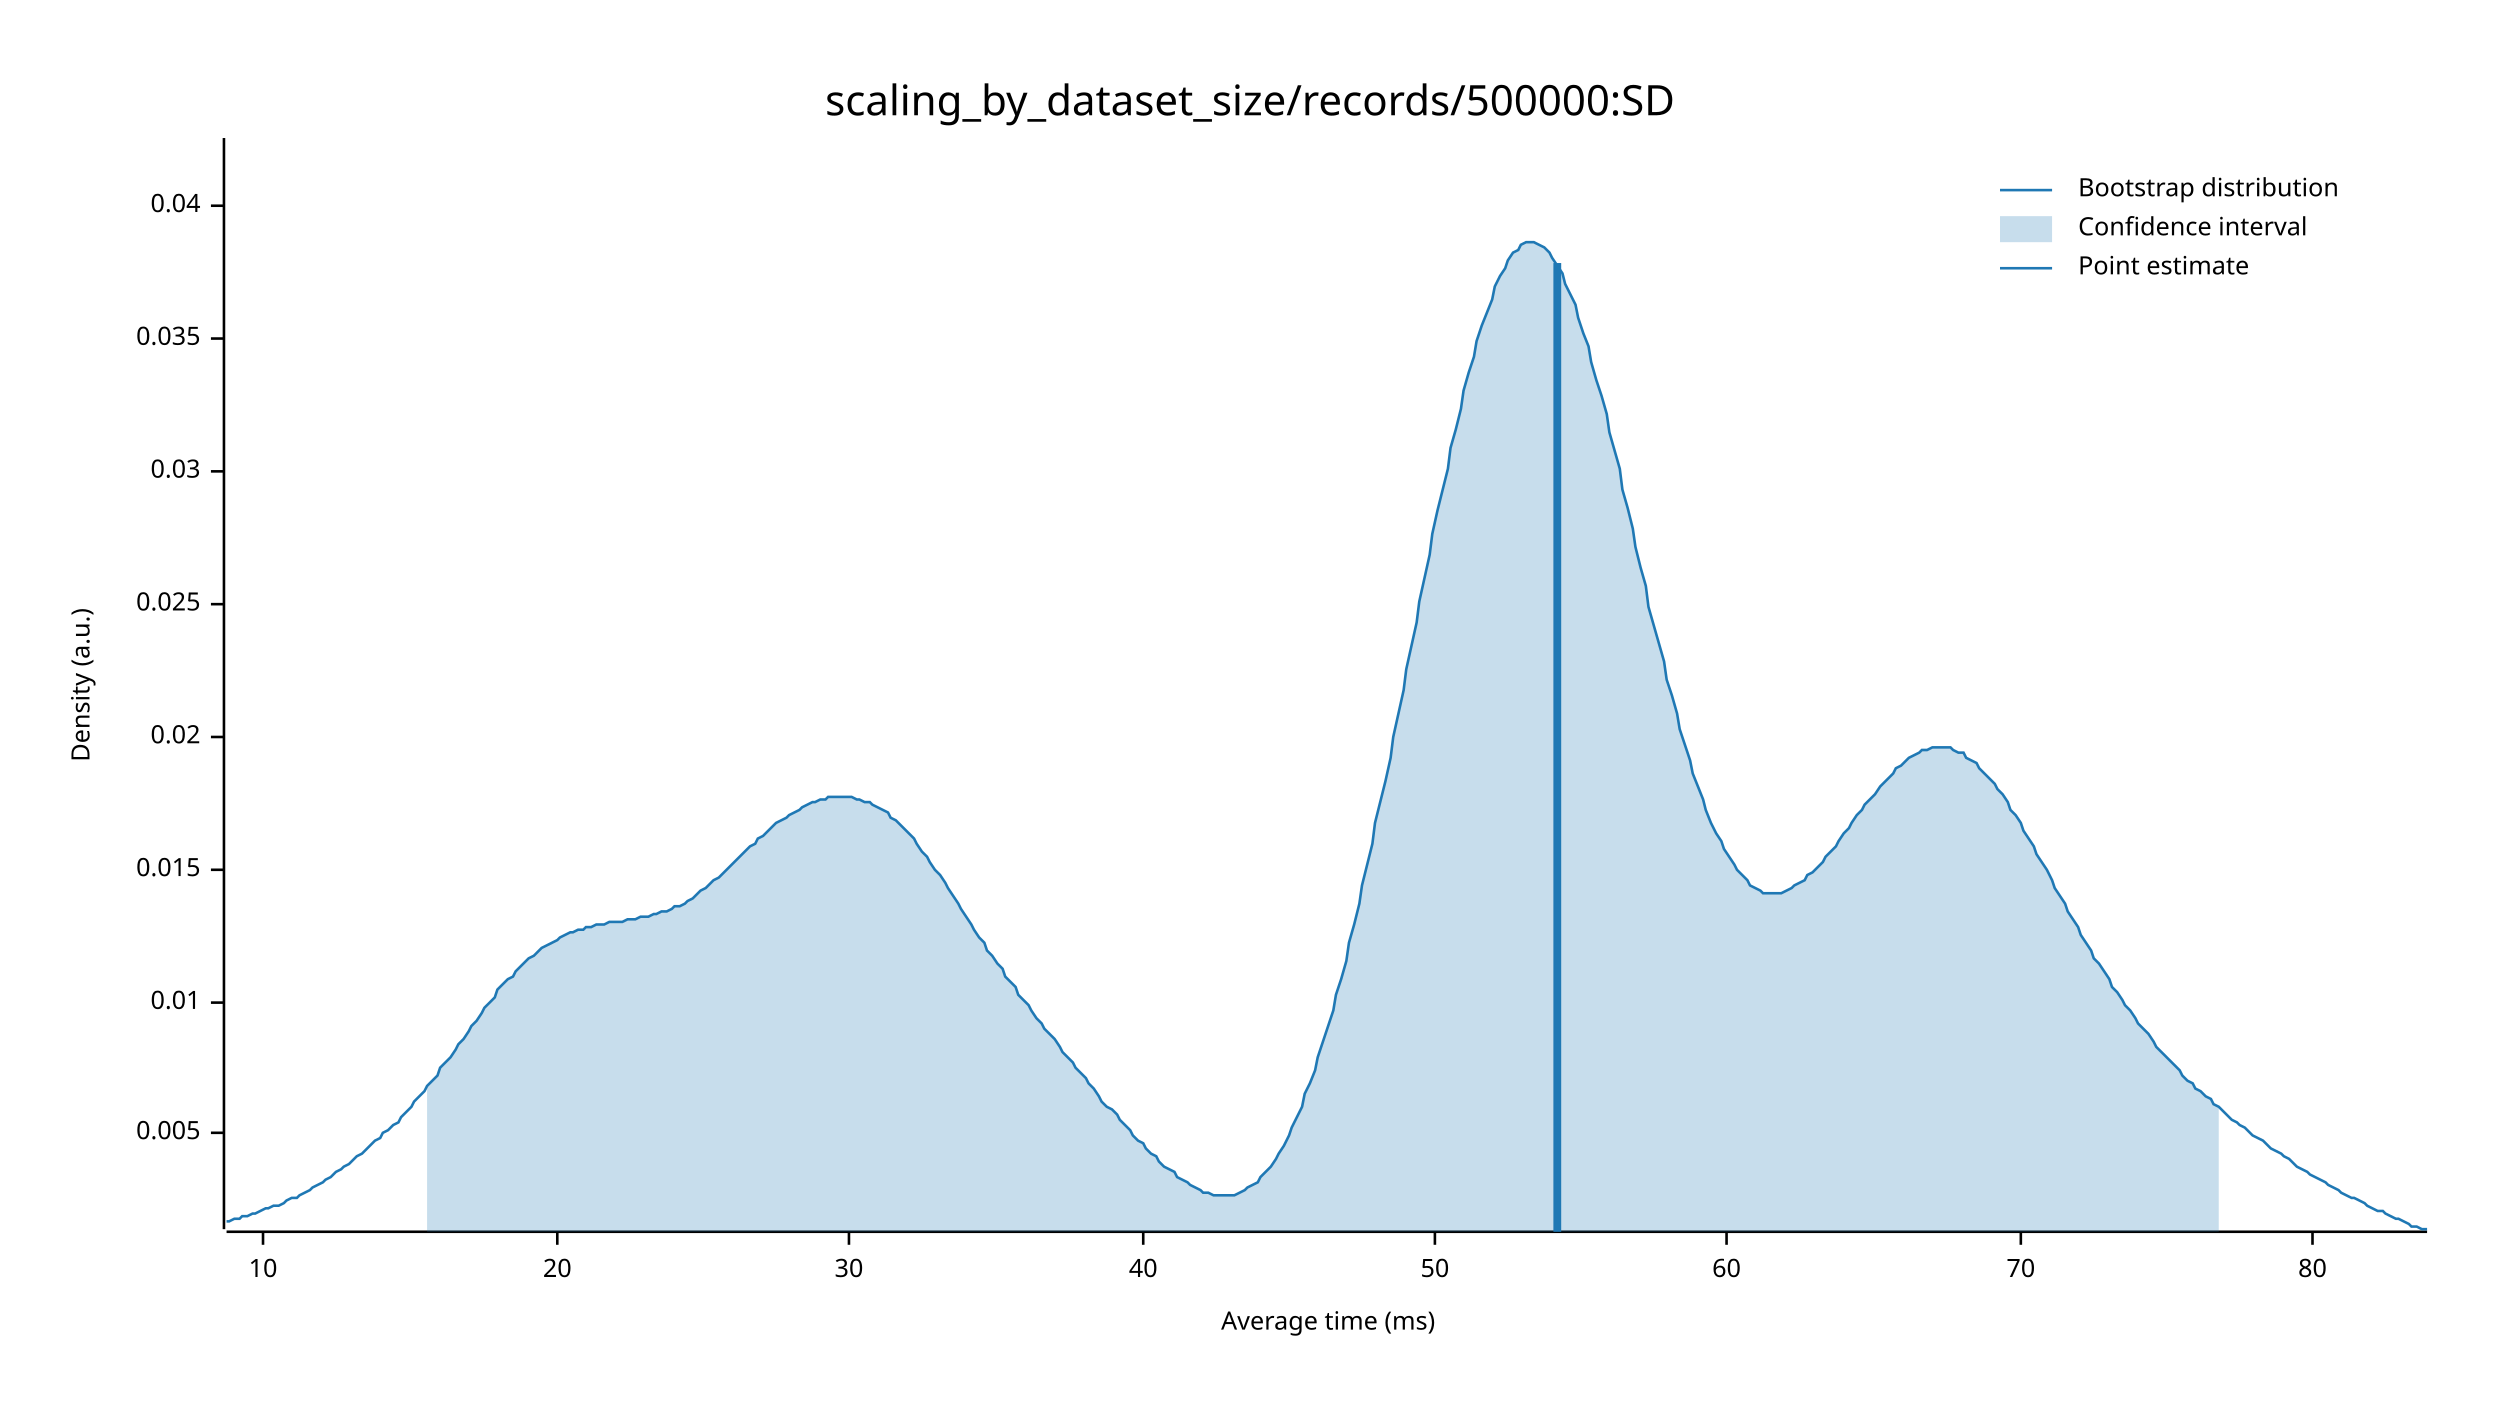
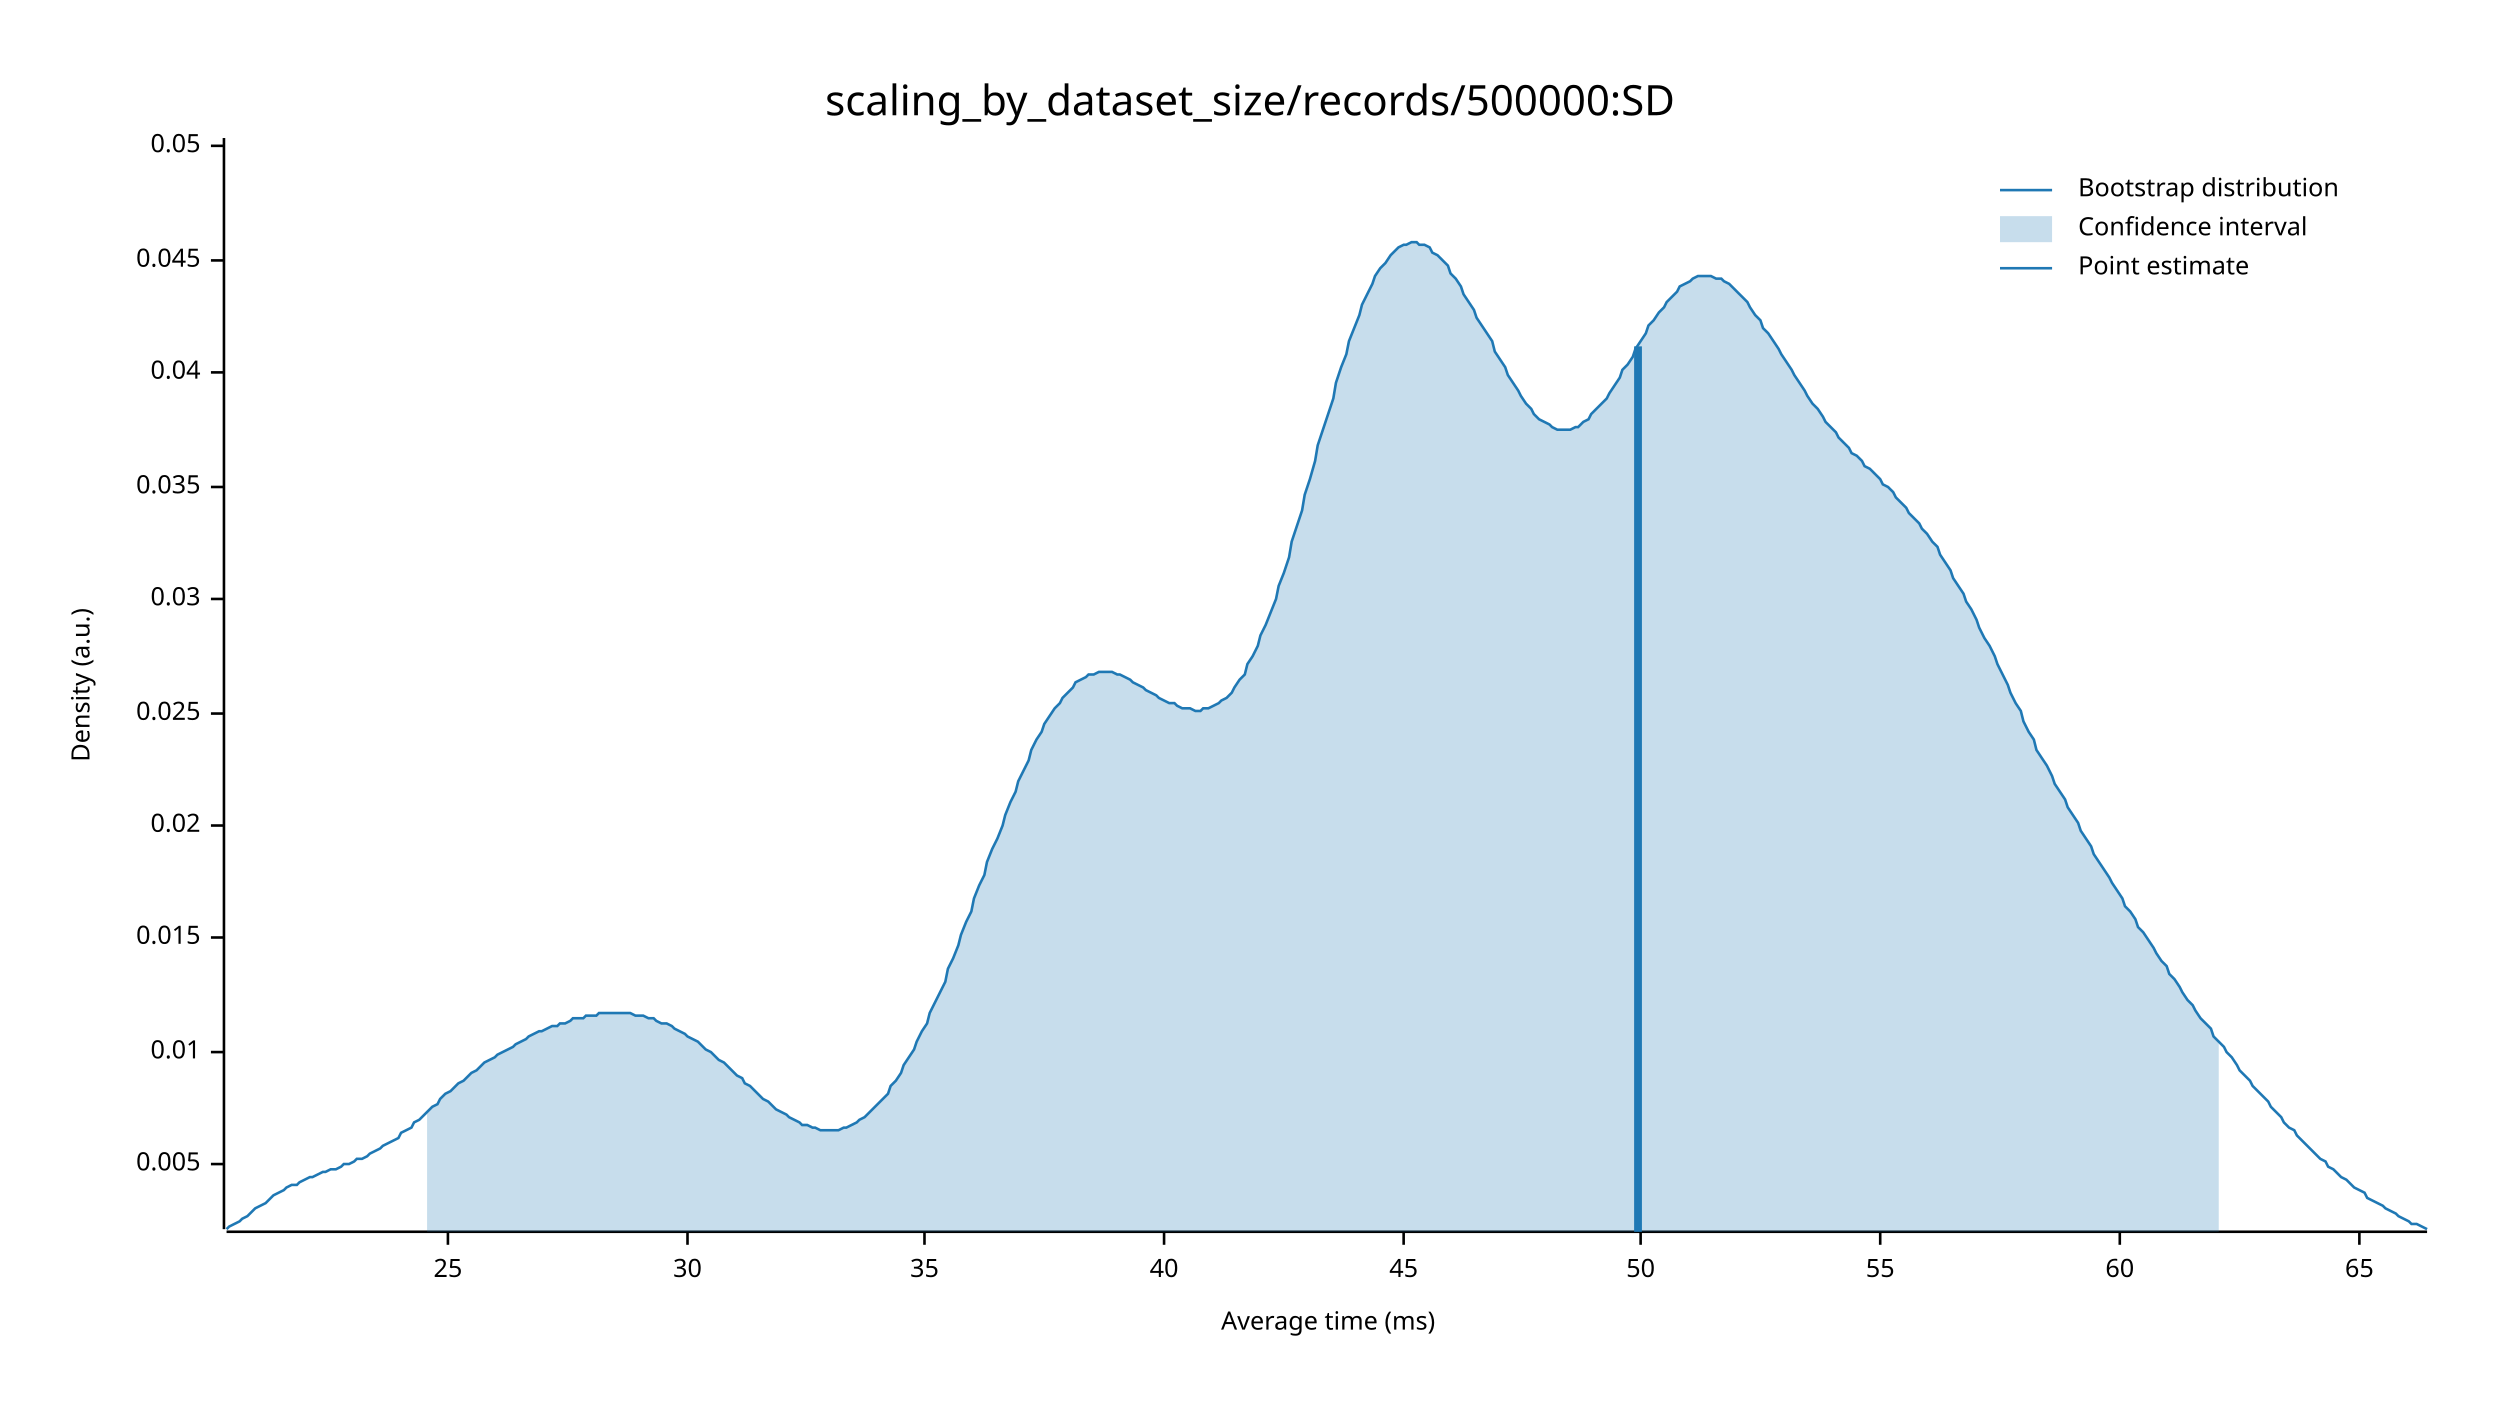
<svg xmlns="http://www.w3.org/2000/svg" width="960" height="540" viewBox="0 0 960 540">
  <text x="480" y="32" dy="0.76em" text-anchor="middle" font-family="sans-serif" font-size="16.129" opacity="1" fill="#000000">
scaling_by_dataset_size/records/500000:SD
</text>
  <text x="27" y="263" dy="0.76em" text-anchor="middle" font-family="sans-serif" font-size="9.677" opacity="1" fill="#000000" transform="rotate(270, 27, 263)">
Density (a.u.)
</text>
  <text x="510" y="513" dy="-0.5ex" text-anchor="middle" font-family="sans-serif" font-size="9.677" opacity="1" fill="#000000">
Average time (ms)
</text>
  <polyline fill="none" opacity="1" stroke="#000000" stroke-width="1" points="86,53 86,472 " />
-   <text x="77" y="435" dy="0.5ex" text-anchor="end" font-family="sans-serif" font-size="9.677" opacity="1" fill="#000000">
+   <text x="77" y="447" dy="0.5ex" text-anchor="end" font-family="sans-serif" font-size="9.677" opacity="1" fill="#000000">
0.005
</text>
-   <polyline fill="none" opacity="1" stroke="#000000" stroke-width="1" points="81,435 86,435 " />
-   <text x="77" y="385" dy="0.5ex" text-anchor="end" font-family="sans-serif" font-size="9.677" opacity="1" fill="#000000">
+   <polyline fill="none" opacity="1" stroke="#000000" stroke-width="1" points="81,447 86,447 " />
+   <text x="77" y="404" dy="0.5ex" text-anchor="end" font-family="sans-serif" font-size="9.677" opacity="1" fill="#000000">
0.01
</text>
-   <polyline fill="none" opacity="1" stroke="#000000" stroke-width="1" points="81,385 86,385 " />
-   <text x="77" y="334" dy="0.5ex" text-anchor="end" font-family="sans-serif" font-size="9.677" opacity="1" fill="#000000">
+   <polyline fill="none" opacity="1" stroke="#000000" stroke-width="1" points="81,404 86,404 " />
+   <text x="77" y="360" dy="0.5ex" text-anchor="end" font-family="sans-serif" font-size="9.677" opacity="1" fill="#000000">
0.015
</text>
-   <polyline fill="none" opacity="1" stroke="#000000" stroke-width="1" points="81,334 86,334 " />
-   <text x="77" y="283" dy="0.5ex" text-anchor="end" font-family="sans-serif" font-size="9.677" opacity="1" fill="#000000">
+   <polyline fill="none" opacity="1" stroke="#000000" stroke-width="1" points="81,360 86,360 " />
+   <text x="77" y="317" dy="0.5ex" text-anchor="end" font-family="sans-serif" font-size="9.677" opacity="1" fill="#000000">
0.02
</text>
-   <polyline fill="none" opacity="1" stroke="#000000" stroke-width="1" points="81,283 86,283 " />
-   <text x="77" y="232" dy="0.5ex" text-anchor="end" font-family="sans-serif" font-size="9.677" opacity="1" fill="#000000">
+   <polyline fill="none" opacity="1" stroke="#000000" stroke-width="1" points="81,317 86,317 " />
+   <text x="77" y="274" dy="0.5ex" text-anchor="end" font-family="sans-serif" font-size="9.677" opacity="1" fill="#000000">
0.025
</text>
-   <polyline fill="none" opacity="1" stroke="#000000" stroke-width="1" points="81,232 86,232 " />
-   <text x="77" y="181" dy="0.5ex" text-anchor="end" font-family="sans-serif" font-size="9.677" opacity="1" fill="#000000">
+   <polyline fill="none" opacity="1" stroke="#000000" stroke-width="1" points="81,274 86,274 " />
+   <text x="77" y="230" dy="0.5ex" text-anchor="end" font-family="sans-serif" font-size="9.677" opacity="1" fill="#000000">
0.03
</text>
-   <polyline fill="none" opacity="1" stroke="#000000" stroke-width="1" points="81,181 86,181 " />
-   <text x="77" y="130" dy="0.5ex" text-anchor="end" font-family="sans-serif" font-size="9.677" opacity="1" fill="#000000">
+   <polyline fill="none" opacity="1" stroke="#000000" stroke-width="1" points="81,230 86,230 " />
+   <text x="77" y="187" dy="0.5ex" text-anchor="end" font-family="sans-serif" font-size="9.677" opacity="1" fill="#000000">
0.035
</text>
-   <polyline fill="none" opacity="1" stroke="#000000" stroke-width="1" points="81,130 86,130 " />
-   <text x="77" y="79" dy="0.5ex" text-anchor="end" font-family="sans-serif" font-size="9.677" opacity="1" fill="#000000">
+   <polyline fill="none" opacity="1" stroke="#000000" stroke-width="1" points="81,187 86,187 " />
+   <text x="77" y="143" dy="0.5ex" text-anchor="end" font-family="sans-serif" font-size="9.677" opacity="1" fill="#000000">
0.04
</text>
-   <polyline fill="none" opacity="1" stroke="#000000" stroke-width="1" points="81,79 86,79 " />
+   <polyline fill="none" opacity="1" stroke="#000000" stroke-width="1" points="81,143 86,143 " />
+   <text x="77" y="100" dy="0.5ex" text-anchor="end" font-family="sans-serif" font-size="9.677" opacity="1" fill="#000000">
+ 0.045
+ </text>
+   <polyline fill="none" opacity="1" stroke="#000000" stroke-width="1" points="81,100 86,100 " />
+   <text x="77" y="56" dy="0.5ex" text-anchor="end" font-family="sans-serif" font-size="9.677" opacity="1" fill="#000000">
+ 0.05
+ </text>
+   <polyline fill="none" opacity="1" stroke="#000000" stroke-width="1" points="81,56 86,56 " />
  <polyline fill="none" opacity="1" stroke="#000000" stroke-width="1" points="87,473 932,473 " />
-   <text x="101" y="483" dy="0.76em" text-anchor="middle" font-family="sans-serif" font-size="9.677" opacity="1" fill="#000000">
- 10
+   <text x="172" y="483" dy="0.76em" text-anchor="middle" font-family="sans-serif" font-size="9.677" opacity="1" fill="#000000">
+ 25
</text>
-   <polyline fill="none" opacity="1" stroke="#000000" stroke-width="1" points="101,473 101,478 " />
-   <text x="214" y="483" dy="0.76em" text-anchor="middle" font-family="sans-serif" font-size="9.677" opacity="1" fill="#000000">
- 20
- </text>
-   <polyline fill="none" opacity="1" stroke="#000000" stroke-width="1" points="214,473 214,478 " />
-   <text x="326" y="483" dy="0.76em" text-anchor="middle" font-family="sans-serif" font-size="9.677" opacity="1" fill="#000000">
+   <polyline fill="none" opacity="1" stroke="#000000" stroke-width="1" points="172,473 172,478 " />
+   <text x="264" y="483" dy="0.76em" text-anchor="middle" font-family="sans-serif" font-size="9.677" opacity="1" fill="#000000">
30
</text>
-   <polyline fill="none" opacity="1" stroke="#000000" stroke-width="1" points="326,473 326,478 " />
-   <text x="439" y="483" dy="0.76em" text-anchor="middle" font-family="sans-serif" font-size="9.677" opacity="1" fill="#000000">
+   <polyline fill="none" opacity="1" stroke="#000000" stroke-width="1" points="264,473 264,478 " />
+   <text x="355" y="483" dy="0.76em" text-anchor="middle" font-family="sans-serif" font-size="9.677" opacity="1" fill="#000000">
+ 35
+ </text>
+   <polyline fill="none" opacity="1" stroke="#000000" stroke-width="1" points="355,473 355,478 " />
+   <text x="447" y="483" dy="0.76em" text-anchor="middle" font-family="sans-serif" font-size="9.677" opacity="1" fill="#000000">
40
</text>
-   <polyline fill="none" opacity="1" stroke="#000000" stroke-width="1" points="439,473 439,478 " />
-   <text x="551" y="483" dy="0.76em" text-anchor="middle" font-family="sans-serif" font-size="9.677" opacity="1" fill="#000000">
+   <polyline fill="none" opacity="1" stroke="#000000" stroke-width="1" points="447,473 447,478 " />
+   <text x="539" y="483" dy="0.76em" text-anchor="middle" font-family="sans-serif" font-size="9.677" opacity="1" fill="#000000">
+ 45
+ </text>
+   <polyline fill="none" opacity="1" stroke="#000000" stroke-width="1" points="539,473 539,478 " />
+   <text x="630" y="483" dy="0.76em" text-anchor="middle" font-family="sans-serif" font-size="9.677" opacity="1" fill="#000000">
50
</text>
-   <polyline fill="none" opacity="1" stroke="#000000" stroke-width="1" points="551,473 551,478 " />
-   <text x="663" y="483" dy="0.76em" text-anchor="middle" font-family="sans-serif" font-size="9.677" opacity="1" fill="#000000">
+   <polyline fill="none" opacity="1" stroke="#000000" stroke-width="1" points="630,473 630,478 " />
+   <text x="722" y="483" dy="0.76em" text-anchor="middle" font-family="sans-serif" font-size="9.677" opacity="1" fill="#000000">
+ 55
+ </text>
+   <polyline fill="none" opacity="1" stroke="#000000" stroke-width="1" points="722,473 722,478 " />
+   <text x="814" y="483" dy="0.76em" text-anchor="middle" font-family="sans-serif" font-size="9.677" opacity="1" fill="#000000">
60
</text>
-   <polyline fill="none" opacity="1" stroke="#000000" stroke-width="1" points="663,473 663,478 " />
-   <text x="776" y="483" dy="0.76em" text-anchor="middle" font-family="sans-serif" font-size="9.677" opacity="1" fill="#000000">
- 70
+   <polyline fill="none" opacity="1" stroke="#000000" stroke-width="1" points="814,473 814,478 " />
+   <text x="906" y="483" dy="0.76em" text-anchor="middle" font-family="sans-serif" font-size="9.677" opacity="1" fill="#000000">
+ 65
</text>
-   <polyline fill="none" opacity="1" stroke="#000000" stroke-width="1" points="776,473 776,478 " />
-   <text x="888" y="483" dy="0.76em" text-anchor="middle" font-family="sans-serif" font-size="9.677" opacity="1" fill="#000000">
- 80
- </text>
-   <polyline fill="none" opacity="1" stroke="#000000" stroke-width="1" points="888,473 888,478 " />
-   <polyline fill="none" opacity="1" stroke="#1F78B4" stroke-width="1" points="87,469 88,469 90,468 92,468 93,467 95,467 97,466 98,466 100,465 102,464 103,464 105,463 107,463 109,462 110,461 112,460 114,460 115,459 117,458 119,457 120,456 122,455 124,454 125,453 127,452 129,450 131,449 132,448 134,447 136,445 137,444 139,443 141,441 142,440 144,438 146,437 147,435 149,434 151,432 153,431 154,429 156,427 158,425 159,423 161,421 163,419 164,417 166,415 168,413 169,410 171,408 173,406 175,403 176,401 178,399 180,396 181,394 183,392 185,389 186,387 188,385 190,383 191,380 193,378 195,376 197,375 198,373 200,371 202,369 203,368 205,367 207,365 208,364 210,363 212,362 214,361 215,360 217,359 219,358 220,358 222,357 224,357 225,356 227,356 229,355 230,355 232,355 234,354 236,354 237,354 239,354 241,353 242,353 244,353 246,352 247,352 249,352 251,351 252,351 254,350 256,350 258,349 259,348 261,348 263,347 264,346 266,345 268,343 269,342 271,341 273,339 274,338 276,337 278,335 280,333 281,332 283,330 285,328 286,327 288,325 290,324 291,322 293,321 295,319 296,318 298,316 300,315 302,314 303,313 305,312 307,311 308,310 310,309 312,308 313,308 315,307 317,307 318,306 320,306 322,306 324,306 325,306 327,306 329,307 330,307 332,308 334,308 335,309 337,310 339,311 341,312 342,314 344,315 346,317 347,318 349,320 351,322 352,324 354,327 356,329 357,331 359,334 361,336 363,339 364,341 366,344 368,347 369,349 371,352 373,355 374,357 376,360 378,362 379,365 381,367 383,370 385,372 386,375 388,377 390,379 391,382 393,384 395,386 396,388 398,391 400,393 401,395 403,397 405,399 407,402 408,404 410,406 412,408 413,410 415,412 417,414 418,416 420,418 422,421 423,423 425,425 427,426 429,428 430,430 432,432 434,434 435,436 437,438 439,439 440,441 442,443 444,444 445,446 447,448 449,449 451,450 452,452 454,453 456,454 457,455 459,456 461,457 462,458 464,458 466,459 468,459 469,459 471,459 473,459 474,459 476,458 478,457 479,456 481,455 483,454 484,452 486,450 488,448 490,445 491,443 493,440 495,436 496,433 498,429 500,425 501,420 503,416 505,411 506,406 508,400 510,394 512,388 513,382 515,376 517,369 518,362 520,355 522,347 523,340 525,332 527,324 528,316 530,308 532,300 534,291 535,283 537,274 539,265 540,257 542,248 544,239 545,231 547,222 549,213 550,205 552,196 554,188 556,180 557,172 559,165 561,157 562,150 564,143 566,137 567,131 569,125 571,120 573,115 574,110 576,106 578,103 579,100 581,97 583,96 584,94 586,93 588,93 589,93 591,94 593,95 595,97 596,99 598,102 600,105 601,109 603,113 605,117 606,122 608,128 610,133 611,139 613,146 615,152 617,159 618,166 620,173 622,180 623,188 625,195 627,203 628,210 630,218 632,225 633,233 635,240 637,247 639,254 640,261 642,267 644,274 645,280 647,286 649,292 650,297 652,302 654,307 655,311 657,316 659,320 661,323 662,326 664,329 666,332 667,334 669,336 671,338 672,340 674,341 676,342 677,343 679,343 681,343 683,343 684,343 686,342 688,341 689,340 691,339 693,338 694,336 696,335 698,333 700,331 701,329 703,327 705,325 706,323 708,320 710,318 711,316 713,313 715,311 716,309 718,307 720,305 722,302 723,301 725,299 727,297 728,295 730,294 732,292 733,291 735,290 737,289 738,288 740,288 742,287 744,287 745,287 747,287 749,287 750,288 752,289 754,289 755,291 757,292 759,293 760,295 762,297 764,299 766,301 767,303 769,305 771,308 772,311 774,313 776,316 777,319 779,322 781,325 782,328 784,331 786,334 788,338 789,341 791,344 793,347 794,350 796,353 798,356 799,359 801,362 803,365 804,368 806,370 808,373 810,376 811,379 813,381 815,384 816,386 818,388 820,391 821,393 823,395 825,397 827,400 828,402 830,404 832,406 833,407 835,409 837,411 838,413 840,415 842,416 843,418 845,419 847,421 849,422 850,424 852,425 854,427 855,428 857,430 859,431 860,432 862,433 864,435 865,436 867,437 869,438 871,440 872,441 874,442 876,443 877,444 879,445 881,447 882,448 884,449 886,450 887,451 889,452 891,453 893,454 894,455 896,456 898,457 899,458 901,459 903,460 904,460 906,461 908,462 909,463 911,464 913,465 915,465 916,466 918,467 920,468 921,468 923,469 925,470 926,471 928,471 930,472 932,472 " />
-   <polygon opacity="0.25" fill="#1F78B4" points="164,417 166,415 168,413 169,410 171,408 173,406 175,403 176,401 178,399 180,396 181,394 183,392 185,389 186,387 188,385 190,383 191,380 193,378 195,376 197,375 198,373 200,371 202,369 203,368 205,367 207,365 208,364 210,363 212,362 214,361 215,360 217,359 219,358 220,358 222,357 224,357 225,356 227,356 229,355 230,355 232,355 234,354 236,354 237,354 239,354 241,353 242,353 244,353 246,352 247,352 249,352 251,351 252,351 254,350 256,350 258,349 259,348 261,348 263,347 264,346 266,345 268,343 269,342 271,341 273,339 274,338 276,337 278,335 280,333 281,332 283,330 285,328 286,327 288,325 290,324 291,322 293,321 295,319 296,318 298,316 300,315 302,314 303,313 305,312 307,311 308,310 310,309 312,308 313,308 315,307 317,307 318,306 320,306 322,306 324,306 325,306 327,306 329,307 330,307 332,308 334,308 335,309 337,310 339,311 341,312 342,314 344,315 346,317 347,318 349,320 351,322 352,324 354,327 356,329 357,331 359,334 361,336 363,339 364,341 366,344 368,347 369,349 371,352 373,355 374,357 376,360 378,362 379,365 381,367 383,370 385,372 386,375 388,377 390,379 391,382 393,384 395,386 396,388 398,391 400,393 401,395 403,397 405,399 407,402 408,404 410,406 412,408 413,410 415,412 417,414 418,416 420,418 422,421 423,423 425,425 427,426 429,428 430,430 432,432 434,434 435,436 437,438 439,439 440,441 442,443 444,444 445,446 447,448 449,449 451,450 452,452 454,453 456,454 457,455 459,456 461,457 462,458 464,458 466,459 468,459 469,459 471,459 473,459 474,459 476,458 478,457 479,456 481,455 483,454 484,452 486,450 488,448 490,445 491,443 493,440 495,436 496,433 498,429 500,425 501,420 503,416 505,411 506,406 508,400 510,394 512,388 513,382 515,376 517,369 518,362 520,355 522,347 523,340 525,332 527,324 528,316 530,308 532,300 534,291 535,283 537,274 539,265 540,257 542,248 544,239 545,231 547,222 549,213 550,205 552,196 554,188 556,180 557,172 559,165 561,157 562,150 564,143 566,137 567,131 569,125 571,120 573,115 574,110 576,106 578,103 579,100 581,97 583,96 584,94 586,93 588,93 589,93 591,94 593,95 595,97 596,99 598,102 600,105 601,109 603,113 605,117 606,122 608,128 610,133 611,139 613,146 615,152 617,159 618,166 620,173 622,180 623,188 625,195 627,203 628,210 630,218 632,225 633,233 635,240 637,247 639,254 640,261 642,267 644,274 645,280 647,286 649,292 650,297 652,302 654,307 655,311 657,316 659,320 661,323 662,326 664,329 666,332 667,334 669,336 671,338 672,340 674,341 676,342 677,343 679,343 681,343 683,343 684,343 686,342 688,341 689,340 691,339 693,338 694,336 696,335 698,333 700,331 701,329 703,327 705,325 706,323 708,320 710,318 711,316 713,313 715,311 716,309 718,307 720,305 722,302 723,301 725,299 727,297 728,295 730,294 732,292 733,291 735,290 737,289 738,288 740,288 742,287 744,287 745,287 747,287 749,287 750,288 752,289 754,289 755,291 757,292 759,293 760,295 762,297 764,299 766,301 767,303 769,305 771,308 772,311 774,313 776,316 777,319 779,322 781,325 782,328 784,331 786,334 788,338 789,341 791,344 793,347 794,350 796,353 798,356 799,359 801,362 803,365 804,368 806,370 808,373 810,376 811,379 813,381 815,384 816,386 818,388 820,391 821,393 823,395 825,397 827,400 828,402 830,404 832,406 833,407 835,409 837,411 838,413 840,415 842,416 843,418 845,419 847,421 849,422 850,424 852,425 852,473 164,473 " />
-   <polyline fill="none" opacity="1" stroke="#1F78B4" stroke-width="3" points="598,473 598,101 " />
+   <polyline fill="none" opacity="1" stroke="#000000" stroke-width="1" points="906,473 906,478 " />
+   <polyline fill="none" opacity="1" stroke="#1F78B4" stroke-width="1" points="87,472 88,471 90,470 92,469 93,468 95,467 97,465 98,464 100,463 102,462 103,461 105,459 107,458 109,457 110,456 112,455 114,455 115,454 117,453 119,452 120,452 122,451 124,450 125,450 127,449 129,449 131,448 132,447 134,447 136,446 137,445 139,445 141,444 142,443 144,442 146,441 147,440 149,439 151,438 153,437 154,435 156,434 158,433 159,431 161,430 163,428 164,427 166,425 168,424 169,422 171,420 173,419 175,417 176,416 178,415 180,413 181,412 183,411 185,409 186,408 188,407 190,406 191,405 193,404 195,403 197,402 198,401 200,400 202,399 203,398 205,397 207,396 208,396 210,395 212,394 214,394 215,393 217,393 219,392 220,391 222,391 224,391 225,390 227,390 229,390 230,389 232,389 234,389 236,389 237,389 239,389 241,389 242,389 244,390 246,390 247,390 249,391 251,391 252,392 254,393 256,393 258,394 259,395 261,396 263,397 264,398 266,399 268,400 269,401 271,403 273,404 274,405 276,407 278,408 280,410 281,411 283,413 285,414 286,416 288,417 290,419 291,420 293,422 295,423 296,424 298,426 300,427 302,428 303,429 305,430 307,431 308,432 310,432 312,433 313,433 315,434 317,434 318,434 320,434 322,434 324,433 325,433 327,432 329,431 330,430 332,429 334,427 335,426 337,424 339,422 341,420 342,417 344,415 346,412 347,409 349,406 351,403 352,400 354,396 356,393 357,389 359,385 361,381 363,377 364,372 366,368 368,363 369,359 371,354 373,350 374,345 376,340 378,336 379,331 381,326 383,322 385,317 386,313 388,308 390,304 391,300 393,296 395,292 396,288 398,284 400,281 401,278 403,275 405,272 407,270 408,268 410,266 412,264 413,262 415,261 417,260 418,259 420,259 422,258 423,258 425,258 427,258 429,259 430,259 432,260 434,261 435,262 437,263 439,264 440,265 442,266 444,267 445,268 447,269 449,270 451,270 452,271 454,272 456,272 457,272 459,273 461,273 462,272 464,272 466,271 468,270 469,269 471,268 473,266 474,264 476,261 478,259 479,255 481,252 483,248 484,244 486,240 488,235 490,230 491,225 493,220 495,214 496,208 498,202 500,196 501,190 503,184 505,177 506,171 508,165 510,159 512,153 513,147 515,141 517,136 518,131 520,126 522,121 523,117 525,113 527,109 528,106 530,103 532,101 534,98 535,97 537,95 539,94 540,94 542,93 544,93 545,94 547,94 549,95 550,97 552,98 554,100 556,102 557,105 559,107 561,110 562,113 564,116 566,119 567,122 569,125 571,128 573,131 574,135 576,138 578,141 579,144 581,147 583,150 584,152 586,155 588,157 589,159 591,161 593,162 595,163 596,164 598,165 600,165 601,165 603,165 605,164 606,164 608,162 610,161 611,159 613,157 615,155 617,153 618,151 620,148 622,145 623,142 625,140 627,137 628,134 630,131 632,128 633,125 635,123 637,120 639,118 640,116 642,114 644,112 645,110 647,109 649,108 650,107 652,106 654,106 655,106 657,106 659,107 661,107 662,108 664,109 666,111 667,112 669,114 671,116 672,118 674,121 676,123 677,126 679,128 681,131 683,134 684,136 686,139 688,142 689,144 691,147 693,150 694,152 696,155 698,157 700,160 701,162 703,164 705,166 706,168 708,170 710,172 711,174 713,175 715,177 716,179 718,180 720,182 722,184 723,186 725,187 727,189 728,191 730,193 732,195 733,197 735,199 737,201 738,203 740,205 742,208 744,210 745,213 747,216 749,219 750,222 752,225 754,228 755,231 757,234 759,238 760,241 762,245 764,248 766,252 767,255 769,259 771,263 772,266 774,270 776,273 777,277 779,281 781,284 782,288 784,291 786,294 788,298 789,301 791,304 793,307 794,310 796,313 798,316 799,319 801,322 803,325 804,328 806,331 808,334 810,337 811,339 813,342 815,345 816,348 818,350 820,353 821,356 823,358 825,361 827,364 828,366 830,369 832,371 833,374 835,376 837,379 838,381 840,384 842,386 843,388 845,391 847,393 849,395 850,398 852,400 854,402 855,404 857,406 859,409 860,411 862,413 864,415 865,417 867,419 869,421 871,423 872,425 874,427 876,429 877,431 879,433 881,434 882,436 884,438 886,440 887,441 889,443 891,445 893,446 894,448 896,449 898,451 899,452 901,453 903,455 904,456 906,457 908,458 909,460 911,461 913,462 915,463 916,464 918,465 920,466 921,467 923,468 925,469 926,470 928,470 930,471 932,472 " />
+   <polygon opacity="0.25" fill="#1F78B4" points="164,427 166,425 168,424 169,422 171,420 173,419 175,417 176,416 178,415 180,413 181,412 183,411 185,409 186,408 188,407 190,406 191,405 193,404 195,403 197,402 198,401 200,400 202,399 203,398 205,397 207,396 208,396 210,395 212,394 214,394 215,393 217,393 219,392 220,391 222,391 224,391 225,390 227,390 229,390 230,389 232,389 234,389 236,389 237,389 239,389 241,389 242,389 244,390 246,390 247,390 249,391 251,391 252,392 254,393 256,393 258,394 259,395 261,396 263,397 264,398 266,399 268,400 269,401 271,403 273,404 274,405 276,407 278,408 280,410 281,411 283,413 285,414 286,416 288,417 290,419 291,420 293,422 295,423 296,424 298,426 300,427 302,428 303,429 305,430 307,431 308,432 310,432 312,433 313,433 315,434 317,434 318,434 320,434 322,434 324,433 325,433 327,432 329,431 330,430 332,429 334,427 335,426 337,424 339,422 341,420 342,417 344,415 346,412 347,409 349,406 351,403 352,400 354,396 356,393 357,389 359,385 361,381 363,377 364,372 366,368 368,363 369,359 371,354 373,350 374,345 376,340 378,336 379,331 381,326 383,322 385,317 386,313 388,308 390,304 391,300 393,296 395,292 396,288 398,284 400,281 401,278 403,275 405,272 407,270 408,268 410,266 412,264 413,262 415,261 417,260 418,259 420,259 422,258 423,258 425,258 427,258 429,259 430,259 432,260 434,261 435,262 437,263 439,264 440,265 442,266 444,267 445,268 447,269 449,270 451,270 452,271 454,272 456,272 457,272 459,273 461,273 462,272 464,272 466,271 468,270 469,269 471,268 473,266 474,264 476,261 478,259 479,255 481,252 483,248 484,244 486,240 488,235 490,230 491,225 493,220 495,214 496,208 498,202 500,196 501,190 503,184 505,177 506,171 508,165 510,159 512,153 513,147 515,141 517,136 518,131 520,126 522,121 523,117 525,113 527,109 528,106 530,103 532,101 534,98 535,97 537,95 539,94 540,94 542,93 544,93 545,94 547,94 549,95 550,97 552,98 554,100 556,102 557,105 559,107 561,110 562,113 564,116 566,119 567,122 569,125 571,128 573,131 574,135 576,138 578,141 579,144 581,147 583,150 584,152 586,155 588,157 589,159 591,161 593,162 595,163 596,164 598,165 600,165 601,165 603,165 605,164 606,164 608,162 610,161 611,159 613,157 615,155 617,153 618,151 620,148 622,145 623,142 625,140 627,137 628,134 630,131 632,128 633,125 635,123 637,120 639,118 640,116 642,114 644,112 645,110 647,109 649,108 650,107 652,106 654,106 655,106 657,106 659,107 661,107 662,108 664,109 666,111 667,112 669,114 671,116 672,118 674,121 676,123 677,126 679,128 681,131 683,134 684,136 686,139 688,142 689,144 691,147 693,150 694,152 696,155 698,157 700,160 701,162 703,164 705,166 706,168 708,170 710,172 711,174 713,175 715,177 716,179 718,180 720,182 722,184 723,186 725,187 727,189 728,191 730,193 732,195 733,197 735,199 737,201 738,203 740,205 742,208 744,210 745,213 747,216 749,219 750,222 752,225 754,228 755,231 757,234 759,238 760,241 762,245 764,248 766,252 767,255 769,259 771,263 772,266 774,270 776,273 777,277 779,281 781,284 782,288 784,291 786,294 788,298 789,301 791,304 793,307 794,310 796,313 798,316 799,319 801,322 803,325 804,328 806,331 808,334 810,337 811,339 813,342 815,345 816,348 818,350 820,353 821,356 823,358 825,361 827,364 828,366 830,369 832,371 833,374 835,376 837,379 838,381 840,384 842,386 843,388 845,391 847,393 849,395 850,398 852,400 852,473 164,473 " />
+   <polyline fill="none" opacity="1" stroke="#1F78B4" stroke-width="3" points="629,473 629,133 " />
  <text x="798" y="68" dy="0.76em" text-anchor="start" font-family="sans-serif" font-size="9.677" opacity="1" fill="#000000">
Bootstrap distribution
</text>
  <text x="798" y="83" dy="0.76em" text-anchor="start" font-family="sans-serif" font-size="9.677" opacity="1" fill="#000000">
Confidence interval
</text>
  <text x="798" y="98" dy="0.76em" text-anchor="start" font-family="sans-serif" font-size="9.677" opacity="1" fill="#000000">
Point estimate
</text>
  <polyline fill="none" opacity="1" stroke="#1F78B4" stroke-width="1" points="768,73 788,73 " />
  <rect x="768" y="83" width="20" height="10" opacity="0.25" fill="#1F78B4" stroke="none" />
  <polyline fill="none" opacity="1" stroke="#1F78B4" stroke-width="1" points="768,103 788,103 " />
</svg>
